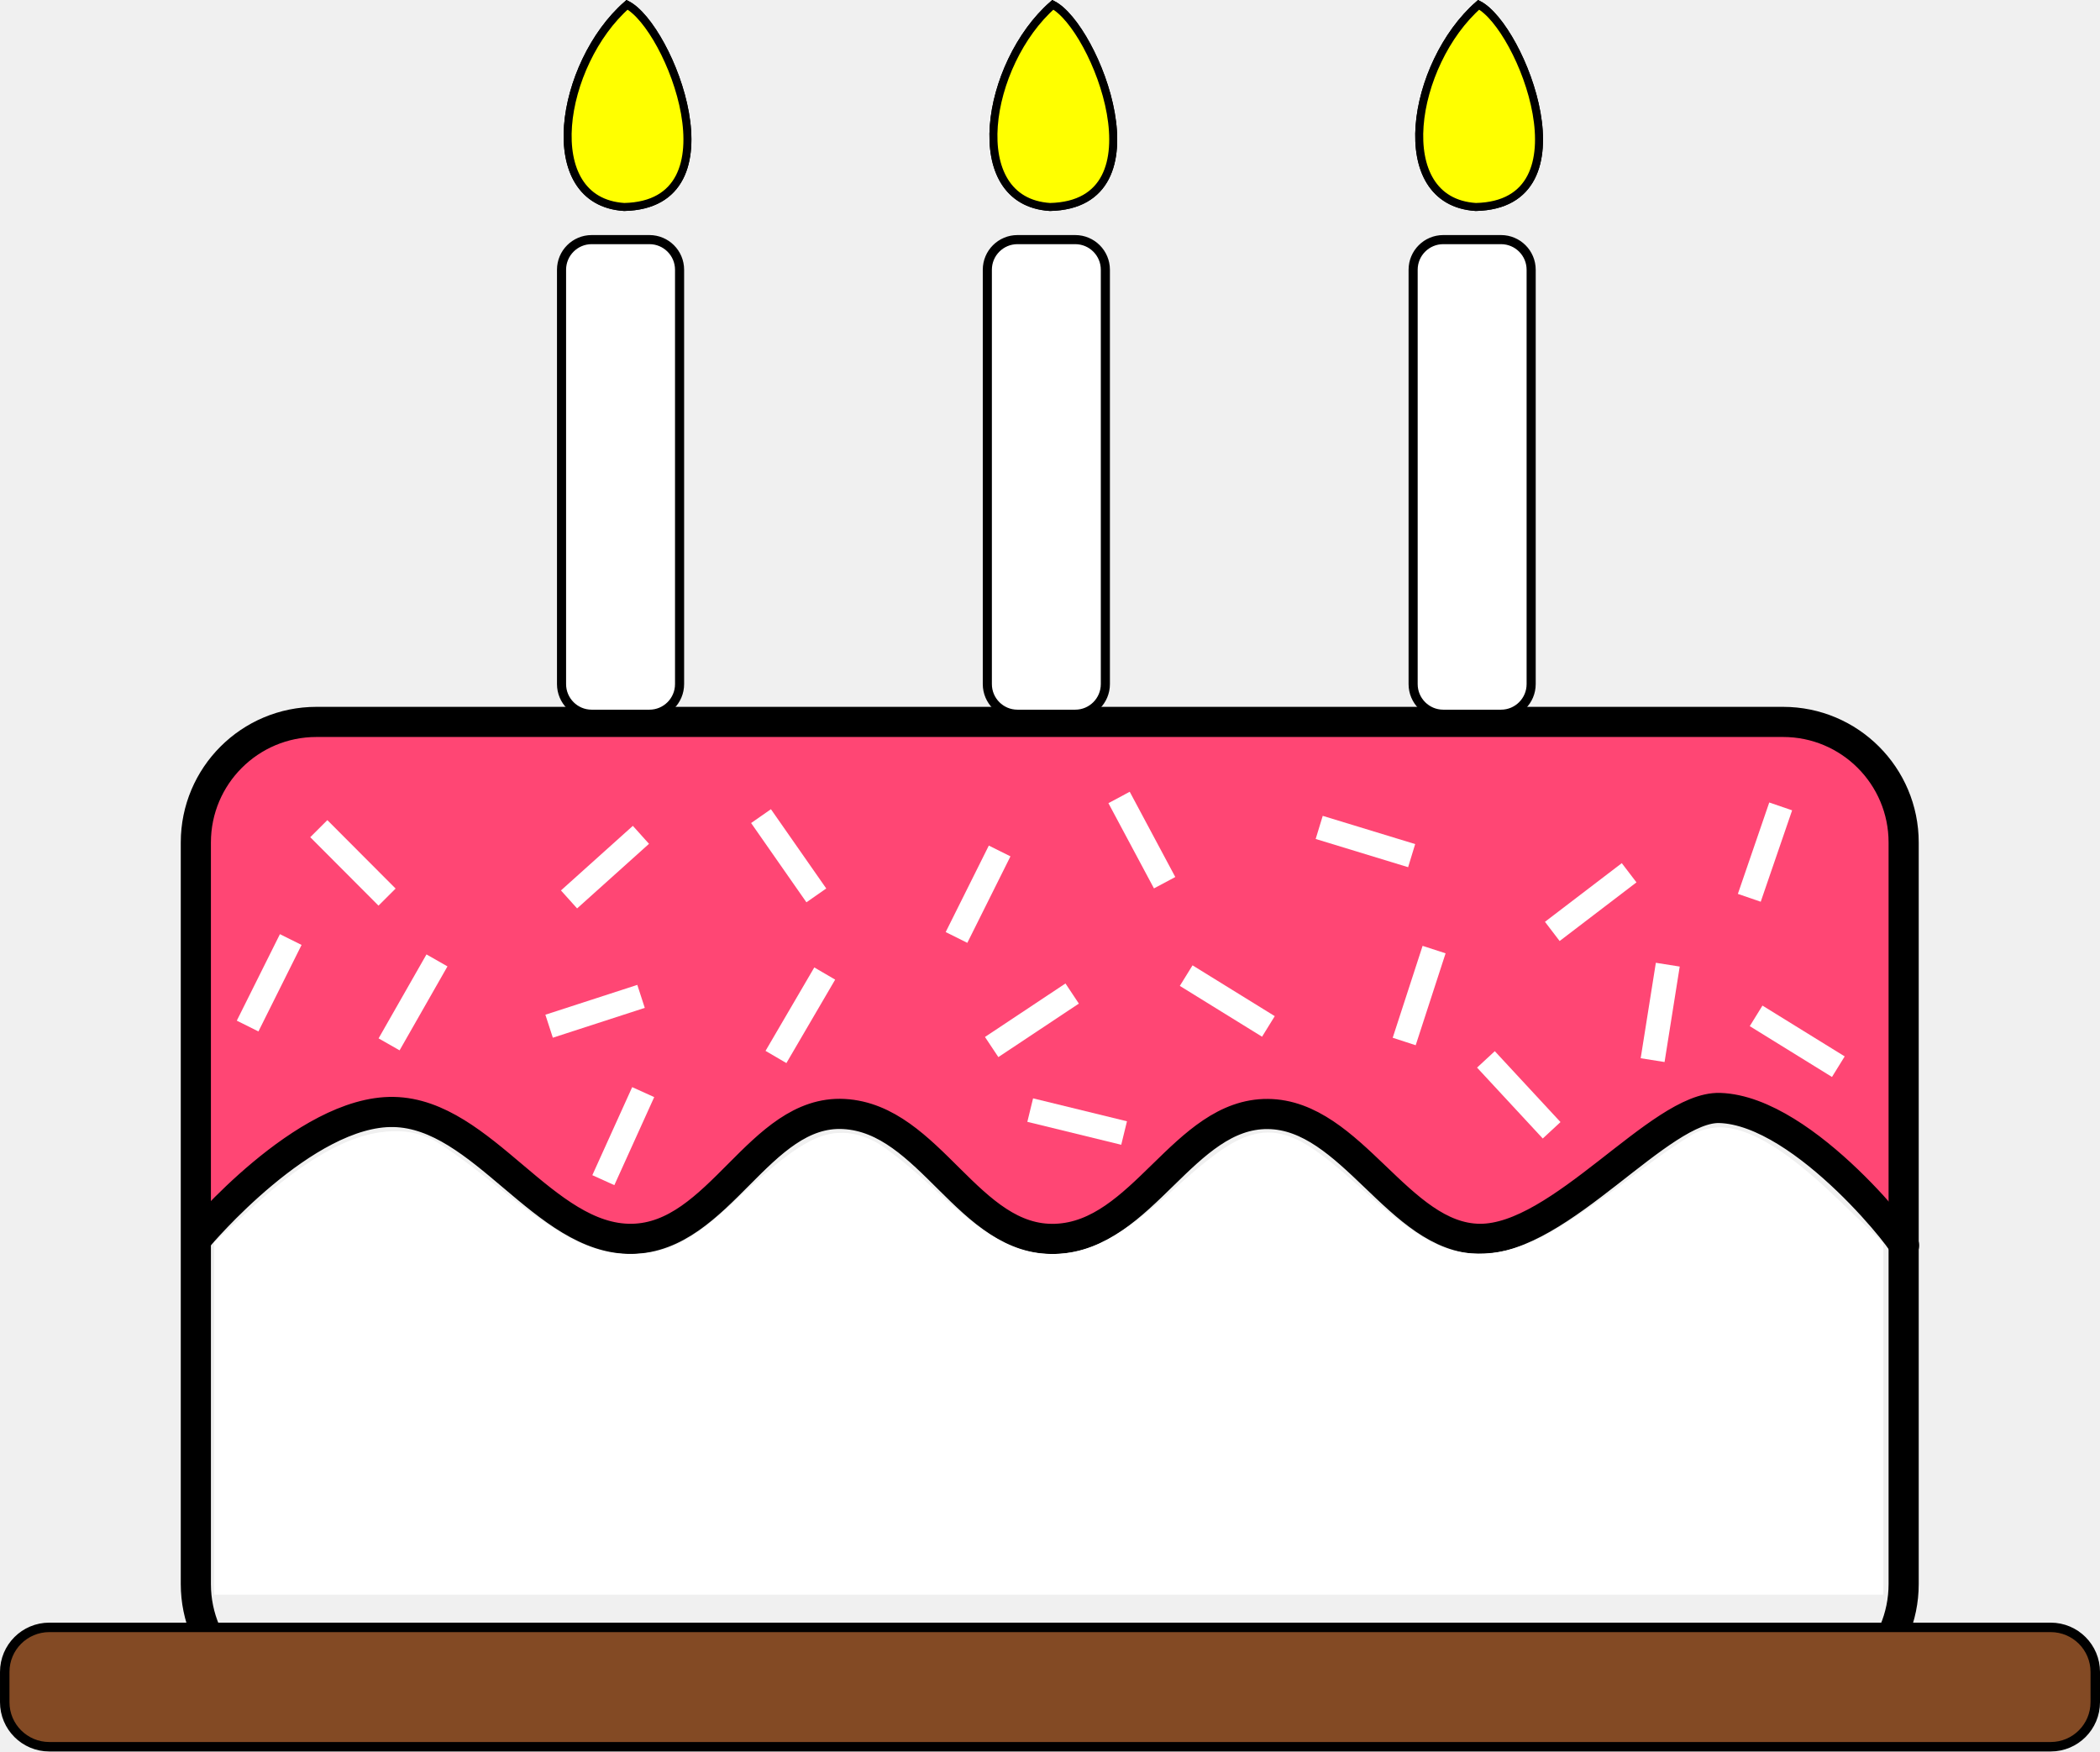
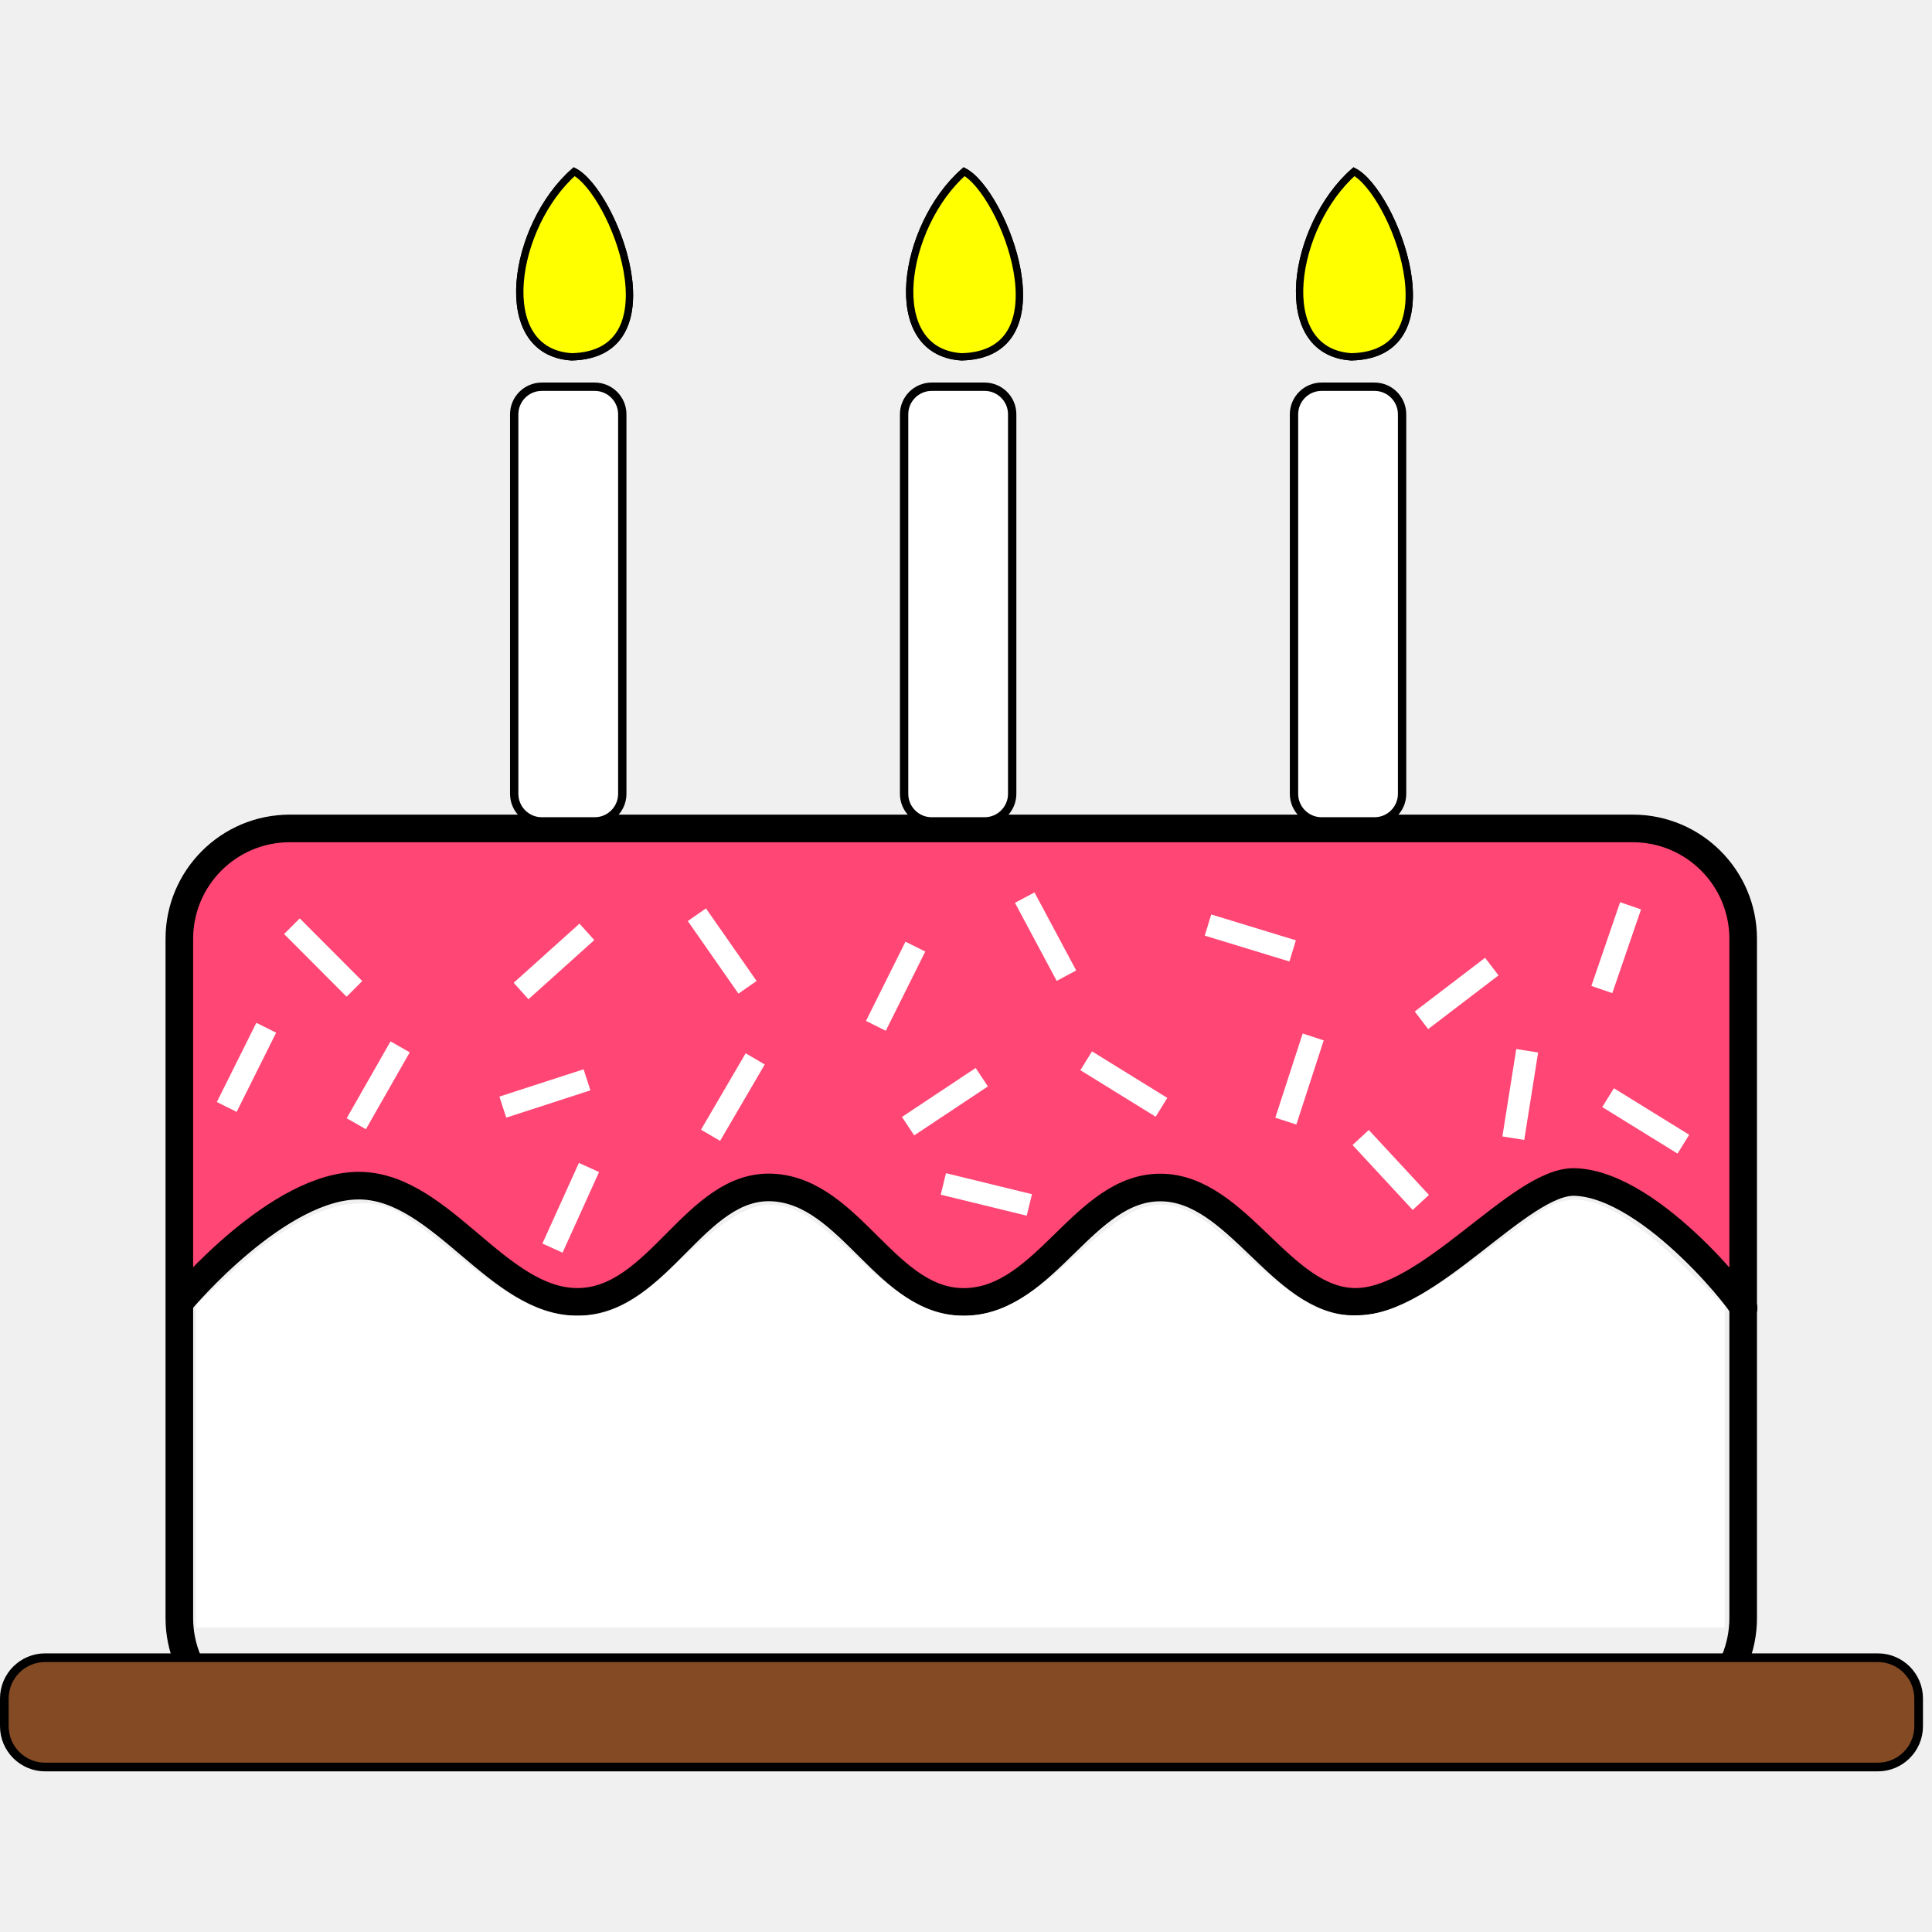
- <svg xmlns="http://www.w3.org/2000/svg" width="69.673mm" height="58.118mm" viewBox="0 0 69.673 58.118" version="1.1" id="svg8">
+ <svg xmlns="http://www.w3.org/2000/svg" id="svg8" version="1.1" viewBox="0 0 70 70" height="70mm" width="70mm">
  <defs id="defs2">
-     <marker orient="auto" refY="0" refX="0" id="DotL" style="overflow:visible">
-       <path id="path4613" d="m -2.5,-1 c 0,2.76 -2.24,5 -5,5 -2.76,0 -5,-2.24 -5,-5 0,-2.76 2.24,-5 5,-5 2.76,0 5,2.24 5,5 z" style="fill-rule:evenodd;stroke:#000000;stroke-width:1pt" transform="matrix(0.8,0,0,0.8,5.92,0.8)" />
+     <marker style="overflow:visible" id="DotL" refX="0" refY="0" orient="auto">
+       <path transform="matrix(0.8,0,0,0.8,5.92,0.8)" style="fill-rule:evenodd;stroke:#000000;stroke-width:1pt" d="m -2.5,-1 c 0,2.76 -2.24,5 -5,5 -2.76,0 -5,-2.24 -5,-5 0,-2.76 2.24,-5 5,-5 2.76,0 5,2.24 5,5 z" id="path4613" />
    </marker>
  </defs>
-   <g id="layer1" transform="translate(-64.4769,-146.3592)">
-     <g id="g877" transform="translate(12.29439,-0.1282624)">
-       <g id="g875" transform="matrix(1.238328,0,0,1.238328,-44.06526,-34.20669)" />
+   <g transform="translate(-64.4769,-134.4773)" id="layer1">
+     <g transform="translate(12.29439,-5.949096)" id="g877">
+       <g transform="matrix(1.238328,0,0,1.238328,-44.06526,-34.20669)" id="g875" />
    </g>
-     <g transform="translate(24.5888,-0.1282624)" id="g889">
-       <g transform="matrix(1.238328,0,0,1.238328,-44.06526,-34.20669)" id="g887" />
+     <g id="g889" transform="translate(24.5888,-5.949096)">
+       <g id="g887" transform="matrix(1.238328,0,0,1.238328,-44.06526,-34.20669)" />
    </g>
-     <g id="g957" transform="translate(-0.119572)">
-       <path id="path4995" d="m 84.497,187.692 c -0.649,-0.207 -1.365,-0.711 -3.068,-2.163 -1.995,-1.7 -2.925,-2.181 -4.195,-2.168 -1.574,0.015 -3.323,0.937 -5.27,2.777 l -0.785,0.742 0.039,-6.775 c 0.038,-6.675 0.043,-6.783 0.338,-7.365 0.389,-0.767 1.373,-1.674 2.047,-1.887 0.4,-0.126 6.839,-0.168 25.873,-0.167 l 25.341,9.5e-4 0.679,0.334 c 0.373,0.183 0.884,0.58 1.136,0.882 0.92,1.105 0.893,0.87 0.938,8.278 l 0.04,6.707 -1.031,-1.016 c -1.347,-1.327 -2.495,-2.11 -3.631,-2.477 -0.795,-0.257 -1.006,-0.275 -1.546,-0.131 -0.895,0.238 -1.167,0.409 -3.257,2.056 -2.943,2.319 -3.743,2.717 -4.813,2.396 -0.711,-0.213 -1.181,-0.571 -2.906,-2.212 -2.063,-1.963 -3.349,-2.45 -4.941,-1.869 -0.708,0.258 -1.284,0.71 -3.022,2.37 -2.613,2.496 -3.442,2.453 -6.265,-0.323 -1.855,-1.823 -2.763,-2.329 -4.031,-2.241 -1.208,0.083 -1.933,0.53 -3.684,2.27 -1.962,1.949 -2.793,2.362 -3.986,1.982 z" style="fill:#ff4674;fill-opacity:1;stroke:none;stroke-width:0.526;stroke-linecap:round;stroke-linejoin:round;stroke-miterlimit:9.6;stroke-dasharray:none;stroke-opacity:1" />
-       <rect ry="4" y="170.314" x="71.094" height="32.607" width="56.661" id="rect4985" style="fill:none;fill-opacity:1;stroke:#000000;stroke-width:1;stroke-linecap:round;stroke-linejoin:round;stroke-miterlimit:9.6;stroke-dasharray:none;stroke-opacity:1" />
-       <path id="path4989" d="m 71.177,187.4 c 0,0 3.522,-4.203 6.481,-4.143 2.959,0.06 4.992,4.25 7.901,4.21 2.909,-0.041 4.23,-4.291 7.033,-4.143 2.867,0.152 4.144,4.252 7.033,4.143 2.889,-0.109 4.252,-4.165 7.033,-4.143 2.78,0.022 4.352,4.123 7.033,4.143 2.681,0.02 5.981,-4.405 7.963,-4.343 2.855,0.09 6.41,4.782 6.102,4.577" style="fill:none;stroke:#000000;stroke-width:1;stroke-linecap:butt;stroke-linejoin:miter;stroke-miterlimit:4;stroke-dasharray:none;stroke-opacity:1" />
-       <rect transform="rotate(-44.9206)" y="176.187" x="-69.936" height="3.207" width="0.802" id="rect826" style="fill:#ffffff;fill-opacity:1;stroke:none;stroke-width:6.198;stroke-linecap:round;stroke-miterlimit:4;stroke-dasharray:none;stroke-opacity:1" />
-       <rect transform="rotate(29.69603)" style="fill:#ffffff;fill-opacity:1;stroke:none;stroke-width:6.198;stroke-linecap:round;stroke-miterlimit:4;stroke-dasharray:none;stroke-opacity:1" id="rect828" width="0.802" height="3.207" x="156.599" y="115.637" />
-       <rect transform="rotate(-107.9794)" y="23.082" x="-197.565" height="3.207" width="0.802" id="rect830" style="fill:#ffffff;fill-opacity:1;stroke:none;stroke-width:6.198;stroke-linecap:round;stroke-miterlimit:4;stroke-dasharray:none;stroke-opacity:1" />
-       <rect transform="rotate(48.06236)" style="fill:#ffffff;fill-opacity:1;stroke:none;stroke-width:6.198;stroke-linecap:round;stroke-miterlimit:4;stroke-dasharray:none;stroke-opacity:1" id="rect832" width="0.802" height="3.207" x="186.461" y="52.459" />
-       <rect transform="rotate(30.30134)" y="107.857" x="169.139" height="3.207" width="0.802" id="rect834" style="fill:#ffffff;fill-opacity:1;stroke:none;stroke-width:6.198;stroke-linecap:round;stroke-miterlimit:4;stroke-dasharray:none;stroke-opacity:1" />
-       <rect transform="rotate(26.50303)" style="fill:#ffffff;fill-opacity:1;stroke:none;stroke-width:6.198;stroke-linecap:round;stroke-miterlimit:4;stroke-dasharray:none;stroke-opacity:1" id="rect836" width="0.802" height="3.207" x="165" y="112.622" />
-       <rect transform="rotate(-34.90618)" y="193.649" x="-25.968" height="3.207" width="0.802" id="rect838" style="fill:#ffffff;fill-opacity:1;stroke:none;stroke-width:6.198;stroke-linecap:round;stroke-miterlimit:4;stroke-dasharray:none;stroke-opacity:1" />
-       <rect transform="rotate(56.38785)" style="fill:#ffffff;fill-opacity:1;stroke:none;stroke-width:6.198;stroke-linecap:round;stroke-miterlimit:4;stroke-dasharray:none;stroke-opacity:1" id="rect840" width="0.802" height="3.207" x="204.393" y="15.849" />
-       <rect transform="rotate(-28.11925)" y="200.366" x="7.865" height="3.207" width="0.802" id="rect842" style="fill:#ffffff;fill-opacity:1;stroke:none;stroke-width:6.198;stroke-linecap:round;stroke-miterlimit:4;stroke-dasharray:none;stroke-opacity:1" />
-       <rect transform="rotate(-73.0212)" style="fill:#ffffff;fill-opacity:1;stroke:none;stroke-width:6.198;stroke-linecap:round;stroke-miterlimit:4;stroke-dasharray:none;stroke-opacity:1" id="rect844" width="0.802" height="3.207" x="-134.995" y="154.398" />
-       <rect transform="rotate(121.7185)" y="-185.6" x="96.984" height="3.207" width="0.802" id="rect846" style="fill:#ffffff;fill-opacity:1;stroke:none;stroke-width:6.198;stroke-linecap:round;stroke-miterlimit:4;stroke-dasharray:none;stroke-opacity:1" />
-       <rect transform="rotate(18.01474)" style="fill:#ffffff;fill-opacity:1;stroke:none;stroke-width:6.198;stroke-linecap:round;stroke-miterlimit:4;stroke-dasharray:none;stroke-opacity:1" id="rect848" width="0.802" height="3.207" x="161.284" y="134.457" />
-       <rect transform="rotate(137.182)" y="-213.761" x="39.423" height="3.207" width="0.802" id="rect850" style="fill:#ffffff;fill-opacity:1;stroke:none;stroke-width:6.198;stroke-linecap:round;stroke-miterlimit:4;stroke-dasharray:none;stroke-opacity:1" />
-       <rect transform="rotate(9.025425)" style="fill:#ffffff;fill-opacity:1;stroke:none;stroke-width:6.198;stroke-linecap:round;stroke-miterlimit:4;stroke-dasharray:none;stroke-opacity:1" id="rect852" width="0.802" height="3.207" x="146.025" y="157.347" />
-       <rect transform="rotate(52.63521)" y="12.1" x="210.946" height="3.207" width="0.802" id="rect854" style="fill:#ffffff;fill-opacity:1;stroke:none;stroke-width:6.198;stroke-linecap:round;stroke-miterlimit:4;stroke-dasharray:none;stroke-opacity:1" />
-       <rect transform="rotate(18.94806)" style="fill:#ffffff;fill-opacity:1;stroke:none;stroke-width:6.198;stroke-linecap:round;stroke-miterlimit:4;stroke-dasharray:none;stroke-opacity:1" id="rect856" width="0.802" height="3.207" x="172.786" y="123.578" />
-       <rect style="fill:#ffffff;fill-opacity:1;stroke:none;stroke-width:6.198;stroke-linecap:round;stroke-miterlimit:4;stroke-dasharray:none;stroke-opacity:1" id="rect839" width="0.802" height="3.207" x="-153.992" y="-134.115" transform="rotate(-155.6446)" />
-       <rect style="fill:#ffffff;fill-opacity:1;stroke:none;stroke-width:6.198;stroke-linecap:round;stroke-miterlimit:4;stroke-dasharray:none;stroke-opacity:1" id="rect841" width="0.802" height="3.207" x="154.121" y="-142.634" transform="rotate(103.7273)" />
-       <rect style="fill:#ffffff;fill-opacity:1;stroke:none;stroke-width:6.198;stroke-linecap:round;stroke-miterlimit:4;stroke-dasharray:none;stroke-opacity:1" id="rect843" width="0.802" height="3.207" x="88.179" y="-202.387" transform="rotate(121.7185)" />
-       <rect y="125.748" x="145.264" height="3.207" width="0.802" id="rect845" style="fill:#ffffff;fill-opacity:1;stroke:none;stroke-width:6.198;stroke-linecap:round;stroke-miterlimit:4;stroke-dasharray:none;stroke-opacity:1" transform="rotate(26.50303)" />
-       <path transform="scale(0.2645833)" id="path893" d="m 271.009,731.051 v -22.085 l 5.1,-4.654 c 6.579,-6.005 12.479,-9.198 16.995,-9.198 4.239,0 6.031,0.938 13.855,7.249 8.213,6.625 11.227,8.141 16.193,8.144 4.999,0.003 7.674,-1.385 13.571,-7.042 8.47,-8.125 12.223,-9.659 17.258,-7.055 1.203,0.622 4.671,3.454 7.706,6.292 6.562,6.137 9.809,7.864 14.687,7.815 4.741,-0.048 8.052,-1.838 14.799,-8.001 6.236,-5.696 8.787,-7.238 11.978,-7.238 3.191,0 5.743,1.542 11.978,7.238 6.79,6.203 10.067,7.966 14.801,7.966 4.513,0 8.958,-2.189 17.172,-8.456 8.105,-6.184 10.286,-7.456 12.787,-7.46 3.561,-0.005 8.345,2.902 14.5,8.812 l 5.904,5.668 v 22.044 22.044 H 375.652 271.009 Z" style="fill:#ffffff;fill-opacity:1;stroke:none;stroke-width:1.081;stroke-linecap:round;stroke-linejoin:miter;stroke-miterlimit:4;stroke-dasharray:none;stroke-opacity:1" />
-       <path transform="scale(0.2645833)" id="path895" d="m 271.009,731.051 v -22.085 l 5.1,-4.654 c 9.041,-8.252 16.815,-11.083 22.4,-8.158 1.179,0.617 5.036,3.449 8.571,6.294 7.477,6.016 11.442,7.996 16.008,7.996 4.746,0 7.809,-1.555 13.363,-6.783 6.599,-6.212 9.94,-8.382 12.907,-8.382 3.435,0 5.993,1.52 12.128,7.208 6.491,6.019 10.051,7.956 14.617,7.956 4.645,0 8.483,-2.033 15.096,-7.996 10.64,-9.593 13.245,-9.627 23.551,-0.308 7.07,6.392 10.317,8.214 14.704,8.248 4.835,0.037 8.917,-1.921 17.917,-8.597 4.161,-3.086 8.267,-5.975 9.125,-6.419 4.317,-2.233 9.767,0.206 17.893,8.008 l 5.904,5.668 v 22.044 22.044 H 375.652 271.009 Z" style="fill:#ffffff;fill-opacity:1;stroke:none;stroke-width:0.772;stroke-linecap:round;stroke-linejoin:miter;stroke-miterlimit:4;stroke-dasharray:none;stroke-opacity:1" />
+     <g transform="translate(-0.119572,-5.820834)" id="g957">
+       <path style="fill:#ff4674;fill-opacity:1;stroke:none;stroke-width:0.526;stroke-linecap:round;stroke-linejoin:round;stroke-miterlimit:9.6;stroke-dasharray:none;stroke-opacity:1" d="m 84.497,187.692 c -0.649,-0.207 -1.365,-0.711 -3.068,-2.163 -1.995,-1.7 -2.925,-2.181 -4.195,-2.168 -1.574,0.015 -3.323,0.937 -5.27,2.777 l -0.785,0.742 0.039,-6.775 c 0.038,-6.675 0.043,-6.783 0.338,-7.365 0.389,-0.767 1.373,-1.674 2.047,-1.887 0.4,-0.126 6.839,-0.168 25.873,-0.167 l 25.341,9.5e-4 0.679,0.334 c 0.373,0.183 0.884,0.58 1.136,0.882 0.92,1.105 0.893,0.87 0.938,8.278 l 0.04,6.707 -1.031,-1.016 c -1.347,-1.327 -2.495,-2.11 -3.631,-2.477 -0.795,-0.257 -1.006,-0.275 -1.546,-0.131 -0.895,0.238 -1.167,0.409 -3.257,2.056 -2.943,2.319 -3.743,2.717 -4.813,2.396 -0.711,-0.213 -1.181,-0.571 -2.906,-2.212 -2.063,-1.963 -3.349,-2.45 -4.941,-1.869 -0.708,0.258 -1.284,0.71 -3.022,2.37 -2.613,2.496 -3.442,2.453 -6.265,-0.323 -1.855,-1.823 -2.763,-2.329 -4.031,-2.241 -1.208,0.083 -1.933,0.53 -3.684,2.27 -1.962,1.949 -2.793,2.362 -3.986,1.982 z" id="path4995" />
+       <rect style="fill:none;fill-opacity:1;stroke:#000000;stroke-width:1;stroke-linecap:round;stroke-linejoin:round;stroke-miterlimit:9.6;stroke-dasharray:none;stroke-opacity:1" id="rect4985" width="56.661" height="32.607" x="71.094" y="170.314" ry="4" />
+       <path style="fill:none;stroke:#000000;stroke-width:1;stroke-linecap:butt;stroke-linejoin:miter;stroke-miterlimit:4;stroke-dasharray:none;stroke-opacity:1" d="m 71.177,187.4 c 0,0 3.522,-4.203 6.481,-4.143 2.959,0.06 4.992,4.25 7.901,4.21 2.909,-0.041 4.23,-4.291 7.033,-4.143 2.867,0.152 4.144,4.252 7.033,4.143 2.889,-0.109 4.252,-4.165 7.033,-4.143 2.78,0.022 4.352,4.123 7.033,4.143 2.681,0.02 5.981,-4.405 7.963,-4.343 2.855,0.09 6.41,4.782 6.102,4.577" id="path4989" />
+       <rect style="fill:#ffffff;fill-opacity:1;stroke:none;stroke-width:6.198;stroke-linecap:round;stroke-miterlimit:4;stroke-dasharray:none;stroke-opacity:1" id="rect826" width="0.802" height="3.207" x="-69.936" y="176.187" transform="rotate(-44.9206)" />
+       <rect y="115.637" x="156.599" height="3.207" width="0.802" id="rect828" style="fill:#ffffff;fill-opacity:1;stroke:none;stroke-width:6.198;stroke-linecap:round;stroke-miterlimit:4;stroke-dasharray:none;stroke-opacity:1" transform="rotate(29.69603)" />
+       <rect style="fill:#ffffff;fill-opacity:1;stroke:none;stroke-width:6.198;stroke-linecap:round;stroke-miterlimit:4;stroke-dasharray:none;stroke-opacity:1" id="rect830" width="0.802" height="3.207" x="-197.565" y="23.082" transform="rotate(-107.9794)" />
+       <rect y="52.459" x="186.461" height="3.207" width="0.802" id="rect832" style="fill:#ffffff;fill-opacity:1;stroke:none;stroke-width:6.198;stroke-linecap:round;stroke-miterlimit:4;stroke-dasharray:none;stroke-opacity:1" transform="rotate(48.06236)" />
+       <rect style="fill:#ffffff;fill-opacity:1;stroke:none;stroke-width:6.198;stroke-linecap:round;stroke-miterlimit:4;stroke-dasharray:none;stroke-opacity:1" id="rect834" width="0.802" height="3.207" x="169.139" y="107.857" transform="rotate(30.30134)" />
+       <rect y="112.622" x="165" height="3.207" width="0.802" id="rect836" style="fill:#ffffff;fill-opacity:1;stroke:none;stroke-width:6.198;stroke-linecap:round;stroke-miterlimit:4;stroke-dasharray:none;stroke-opacity:1" transform="rotate(26.50303)" />
+       <rect style="fill:#ffffff;fill-opacity:1;stroke:none;stroke-width:6.198;stroke-linecap:round;stroke-miterlimit:4;stroke-dasharray:none;stroke-opacity:1" id="rect838" width="0.802" height="3.207" x="-25.968" y="193.649" transform="rotate(-34.90618)" />
+       <rect y="15.849" x="204.393" height="3.207" width="0.802" id="rect840" style="fill:#ffffff;fill-opacity:1;stroke:none;stroke-width:6.198;stroke-linecap:round;stroke-miterlimit:4;stroke-dasharray:none;stroke-opacity:1" transform="rotate(56.38785)" />
+       <rect style="fill:#ffffff;fill-opacity:1;stroke:none;stroke-width:6.198;stroke-linecap:round;stroke-miterlimit:4;stroke-dasharray:none;stroke-opacity:1" id="rect842" width="0.802" height="3.207" x="7.865" y="200.366" transform="rotate(-28.11925)" />
+       <rect y="154.398" x="-134.995" height="3.207" width="0.802" id="rect844" style="fill:#ffffff;fill-opacity:1;stroke:none;stroke-width:6.198;stroke-linecap:round;stroke-miterlimit:4;stroke-dasharray:none;stroke-opacity:1" transform="rotate(-73.0212)" />
+       <rect style="fill:#ffffff;fill-opacity:1;stroke:none;stroke-width:6.198;stroke-linecap:round;stroke-miterlimit:4;stroke-dasharray:none;stroke-opacity:1" id="rect846" width="0.802" height="3.207" x="96.984" y="-185.6" transform="rotate(121.7185)" />
+       <rect y="134.457" x="161.284" height="3.207" width="0.802" id="rect848" style="fill:#ffffff;fill-opacity:1;stroke:none;stroke-width:6.198;stroke-linecap:round;stroke-miterlimit:4;stroke-dasharray:none;stroke-opacity:1" transform="rotate(18.01474)" />
+       <rect style="fill:#ffffff;fill-opacity:1;stroke:none;stroke-width:6.198;stroke-linecap:round;stroke-miterlimit:4;stroke-dasharray:none;stroke-opacity:1" id="rect850" width="0.802" height="3.207" x="39.423" y="-213.761" transform="rotate(137.182)" />
+       <rect y="157.347" x="146.025" height="3.207" width="0.802" id="rect852" style="fill:#ffffff;fill-opacity:1;stroke:none;stroke-width:6.198;stroke-linecap:round;stroke-miterlimit:4;stroke-dasharray:none;stroke-opacity:1" transform="rotate(9.025425)" />
+       <rect style="fill:#ffffff;fill-opacity:1;stroke:none;stroke-width:6.198;stroke-linecap:round;stroke-miterlimit:4;stroke-dasharray:none;stroke-opacity:1" id="rect854" width="0.802" height="3.207" x="210.946" y="12.1" transform="rotate(52.63521)" />
+       <rect y="123.578" x="172.786" height="3.207" width="0.802" id="rect856" style="fill:#ffffff;fill-opacity:1;stroke:none;stroke-width:6.198;stroke-linecap:round;stroke-miterlimit:4;stroke-dasharray:none;stroke-opacity:1" transform="rotate(18.94806)" />
+       <rect transform="rotate(-155.6446)" y="-134.115" x="-153.992" height="3.207" width="0.802" id="rect839" style="fill:#ffffff;fill-opacity:1;stroke:none;stroke-width:6.198;stroke-linecap:round;stroke-miterlimit:4;stroke-dasharray:none;stroke-opacity:1" />
+       <rect transform="rotate(103.7273)" y="-142.634" x="154.121" height="3.207" width="0.802" id="rect841" style="fill:#ffffff;fill-opacity:1;stroke:none;stroke-width:6.198;stroke-linecap:round;stroke-miterlimit:4;stroke-dasharray:none;stroke-opacity:1" />
+       <rect transform="rotate(121.7185)" y="-202.387" x="88.179" height="3.207" width="0.802" id="rect843" style="fill:#ffffff;fill-opacity:1;stroke:none;stroke-width:6.198;stroke-linecap:round;stroke-miterlimit:4;stroke-dasharray:none;stroke-opacity:1" />
+       <rect transform="rotate(26.50303)" style="fill:#ffffff;fill-opacity:1;stroke:none;stroke-width:6.198;stroke-linecap:round;stroke-miterlimit:4;stroke-dasharray:none;stroke-opacity:1" id="rect845" width="0.802" height="3.207" x="145.264" y="125.748" />
+       <path style="fill:#ffffff;fill-opacity:1;stroke:none;stroke-width:1.081;stroke-linecap:round;stroke-linejoin:miter;stroke-miterlimit:4;stroke-dasharray:none;stroke-opacity:1" d="m 271.009,731.051 v -22.085 l 5.1,-4.654 c 6.579,-6.005 12.479,-9.198 16.995,-9.198 4.239,0 6.031,0.938 13.855,7.249 8.213,6.625 11.227,8.141 16.193,8.144 4.999,0.003 7.674,-1.385 13.571,-7.042 8.47,-8.125 12.223,-9.659 17.258,-7.055 1.203,0.622 4.671,3.454 7.706,6.292 6.562,6.137 9.809,7.864 14.687,7.815 4.741,-0.048 8.052,-1.838 14.799,-8.001 6.236,-5.696 8.787,-7.238 11.978,-7.238 3.191,0 5.743,1.542 11.978,7.238 6.79,6.203 10.067,7.966 14.801,7.966 4.513,0 8.958,-2.189 17.172,-8.456 8.105,-6.184 10.286,-7.456 12.787,-7.46 3.561,-0.005 8.345,2.902 14.5,8.812 l 5.904,5.668 v 22.044 22.044 H 375.652 271.009 Z" id="path893" transform="scale(0.2645833)" />
+       <path style="fill:#ffffff;fill-opacity:1;stroke:none;stroke-width:0.772;stroke-linecap:round;stroke-linejoin:miter;stroke-miterlimit:4;stroke-dasharray:none;stroke-opacity:1" d="m 271.009,731.051 v -22.085 l 5.1,-4.654 c 9.041,-8.252 16.815,-11.083 22.4,-8.158 1.179,0.617 5.036,3.449 8.571,6.294 7.477,6.016 11.442,7.996 16.008,7.996 4.746,0 7.809,-1.555 13.363,-6.783 6.599,-6.212 9.94,-8.382 12.907,-8.382 3.435,0 5.993,1.52 12.128,7.208 6.491,6.019 10.051,7.956 14.617,7.956 4.645,0 8.483,-2.033 15.096,-7.996 10.64,-9.593 13.245,-9.627 23.551,-0.308 7.07,6.392 10.317,8.214 14.704,8.248 4.835,0.037 8.917,-1.921 17.917,-8.597 4.161,-3.086 8.267,-5.975 9.125,-6.419 4.317,-2.233 9.767,0.206 17.893,8.008 l 5.904,5.668 v 22.044 22.044 H 375.652 271.009 Z" id="path895" transform="scale(0.2645833)" />
    </g>
-     <g id="g977" transform="translate(-0.8976258)">
-       <g transform="translate(0,0.4252232)" id="g906">
-         <g id="g865" transform="translate(0,-0.1282624)">
-           <rect y="154.013" x="84.005" height="15.749" width="3.916" id="rect847" style="fill:#ffffff;fill-opacity:1;stroke:#000000;stroke-width:0.302;stroke-linecap:round;stroke-miterlimit:4;stroke-dasharray:none;stroke-opacity:1" ry="1" />
-           <g transform="matrix(1.238328,0,0,1.238328,-44.06526,-34.20669)" id="g858" />
+     <g transform="translate(-0.8976258,-5.820834)" id="g977">
+       <g id="g906" transform="translate(0,0.4252232)">
+         <g transform="translate(0,-0.1282624)" id="g865">
+           <rect ry="1" style="fill:#ffffff;fill-opacity:1;stroke:#000000;stroke-width:0.302;stroke-linecap:round;stroke-miterlimit:4;stroke-dasharray:none;stroke-opacity:1" id="rect847" width="3.916" height="15.749" x="84.005" y="154.013" />
+           <g id="g858" transform="matrix(1.238328,0,0,1.238328,-44.06526,-34.20669)" />
        </g>
-         <path style="fill:#ffff00;fill-opacity:1;stroke:#000000;stroke-width:0.265px;stroke-linecap:butt;stroke-linejoin:miter;stroke-opacity:1" d="m 86.179,146.093 c -2.222,1.949 -2.971,6.522 -0.094,6.709 3.833,-0.089 1.509,-5.976 0.094,-6.709 z" id="path897" />
-         <path id="path899" d="m 86.179,146.093 c -2.222,1.949 -2.971,6.522 -0.094,6.709 3.833,-0.089 1.509,-5.976 0.094,-6.709 z" style="fill:#ffff00;fill-opacity:1;stroke:#000000;stroke-width:0.265px;stroke-linecap:butt;stroke-linejoin:miter;stroke-opacity:1" />
+         <path id="path897" d="m 86.179,146.093 c -2.222,1.949 -2.971,6.522 -0.094,6.709 3.833,-0.089 1.509,-5.976 0.094,-6.709 z" style="fill:#ffff00;fill-opacity:1;stroke:#000000;stroke-width:0.265px;stroke-linecap:butt;stroke-linejoin:miter;stroke-opacity:1" />
+         <path style="fill:#ffff00;fill-opacity:1;stroke:#000000;stroke-width:0.265px;stroke-linecap:butt;stroke-linejoin:miter;stroke-opacity:1" d="m 86.179,146.093 c -2.222,1.949 -2.971,6.522 -0.094,6.709 3.833,-0.089 1.509,-5.976 0.094,-6.709 z" id="path899" />
      </g>
-       <g transform="translate(14.12686,0.4252232)" id="g918">
-         <g transform="translate(0,-0.1282624)" id="g912">
-           <rect style="fill:#ffffff;fill-opacity:1;stroke:#000000;stroke-width:0.302;stroke-linecap:round;stroke-miterlimit:4;stroke-dasharray:none;stroke-opacity:1" id="rect908" width="3.916" height="15.749" x="84.005" y="154.013" ry="1" />
-           <g id="g910" transform="matrix(1.238328,0,0,1.238328,-44.06526,-34.20669)" />
+       <g id="g918" transform="translate(14.12686,0.4252232)">
+         <g id="g912" transform="translate(0,-0.1282624)">
+           <rect ry="1" y="154.013" x="84.005" height="15.749" width="3.916" id="rect908" style="fill:#ffffff;fill-opacity:1;stroke:#000000;stroke-width:0.302;stroke-linecap:round;stroke-miterlimit:4;stroke-dasharray:none;stroke-opacity:1" />
+           <g transform="matrix(1.238328,0,0,1.238328,-44.06526,-34.20669)" id="g910" />
        </g>
-         <path id="path914" d="m 86.179,146.093 c -2.222,1.949 -2.971,6.522 -0.094,6.709 3.833,-0.089 1.509,-5.976 0.094,-6.709 z" style="fill:#ffff00;fill-opacity:1;stroke:#000000;stroke-width:0.265px;stroke-linecap:butt;stroke-linejoin:miter;stroke-opacity:1" />
-         <path style="fill:#ffff00;fill-opacity:1;stroke:#000000;stroke-width:0.265px;stroke-linecap:butt;stroke-linejoin:miter;stroke-opacity:1" d="m 86.179,146.093 c -2.222,1.949 -2.971,6.522 -0.094,6.709 3.833,-0.089 1.509,-5.976 0.094,-6.709 z" id="path916" />
+         <path style="fill:#ffff00;fill-opacity:1;stroke:#000000;stroke-width:0.265px;stroke-linecap:butt;stroke-linejoin:miter;stroke-opacity:1" d="m 86.179,146.093 c -2.222,1.949 -2.971,6.522 -0.094,6.709 3.833,-0.089 1.509,-5.976 0.094,-6.709 z" id="path914" />
+         <path id="path916" d="m 86.179,146.093 c -2.222,1.949 -2.971,6.522 -0.094,6.709 3.833,-0.089 1.509,-5.976 0.094,-6.709 z" style="fill:#ffff00;fill-opacity:1;stroke:#000000;stroke-width:0.265px;stroke-linecap:butt;stroke-linejoin:miter;stroke-opacity:1" />
      </g>
-       <g id="g930" transform="translate(28.25372,0.4252232)">
-         <g id="g924" transform="translate(0,-0.1282624)">
-           <rect y="154.013" x="84.005" height="15.749" width="3.916" id="rect920" style="fill:#ffffff;fill-opacity:1;stroke:#000000;stroke-width:0.302;stroke-linecap:round;stroke-miterlimit:4;stroke-dasharray:none;stroke-opacity:1" ry="1" />
-           <g transform="matrix(1.238328,0,0,1.238328,-44.06526,-34.20669)" id="g922" />
+       <g transform="translate(28.25372,0.4252232)" id="g930">
+         <g transform="translate(0,-0.1282624)" id="g924">
+           <rect ry="1" style="fill:#ffffff;fill-opacity:1;stroke:#000000;stroke-width:0.302;stroke-linecap:round;stroke-miterlimit:4;stroke-dasharray:none;stroke-opacity:1" id="rect920" width="3.916" height="15.749" x="84.005" y="154.013" />
+           <g id="g922" transform="matrix(1.238328,0,0,1.238328,-44.06526,-34.20669)" />
        </g>
-         <path style="fill:#ffff00;fill-opacity:1;stroke:#000000;stroke-width:0.265px;stroke-linecap:butt;stroke-linejoin:miter;stroke-opacity:1" d="m 86.179,146.093 c -2.222,1.949 -2.971,6.522 -0.094,6.709 3.833,-0.089 1.509,-5.976 0.094,-6.709 z" id="path926" />
-         <path id="path928" d="m 86.179,146.093 c -2.222,1.949 -2.971,6.522 -0.094,6.709 3.833,-0.089 1.509,-5.976 0.094,-6.709 z" style="fill:#ffff00;fill-opacity:1;stroke:#000000;stroke-width:0.265px;stroke-linecap:butt;stroke-linejoin:miter;stroke-opacity:1" />
+         <path id="path926" d="m 86.179,146.093 c -2.222,1.949 -2.971,6.522 -0.094,6.709 3.833,-0.089 1.509,-5.976 0.094,-6.709 z" style="fill:#ffff00;fill-opacity:1;stroke:#000000;stroke-width:0.265px;stroke-linecap:butt;stroke-linejoin:miter;stroke-opacity:1" />
+         <path style="fill:#ffff00;fill-opacity:1;stroke:#000000;stroke-width:0.265px;stroke-linecap:butt;stroke-linejoin:miter;stroke-opacity:1" d="m 86.179,146.093 c -2.222,1.949 -2.971,6.522 -0.094,6.709 3.833,-0.089 1.509,-5.976 0.094,-6.709 z" id="path928" />
      </g>
    </g>
-     <rect style="fill:#834a24;fill-opacity:1;stroke:#000000;stroke-width:0.314;stroke-linecap:round;stroke-linejoin:miter;stroke-miterlimit:4;stroke-dasharray:none;stroke-opacity:1" id="rect891" width="69.359" height="3.961" x="64.634" y="200.359" ry="1.479" />
+     <rect ry="1.479" y="194.539" x="64.634" height="3.961" width="69.359" id="rect891" style="fill:#834a24;fill-opacity:1;stroke:#000000;stroke-width:0.314;stroke-linecap:round;stroke-linejoin:miter;stroke-miterlimit:4;stroke-dasharray:none;stroke-opacity:1" />
  </g>
</svg>
